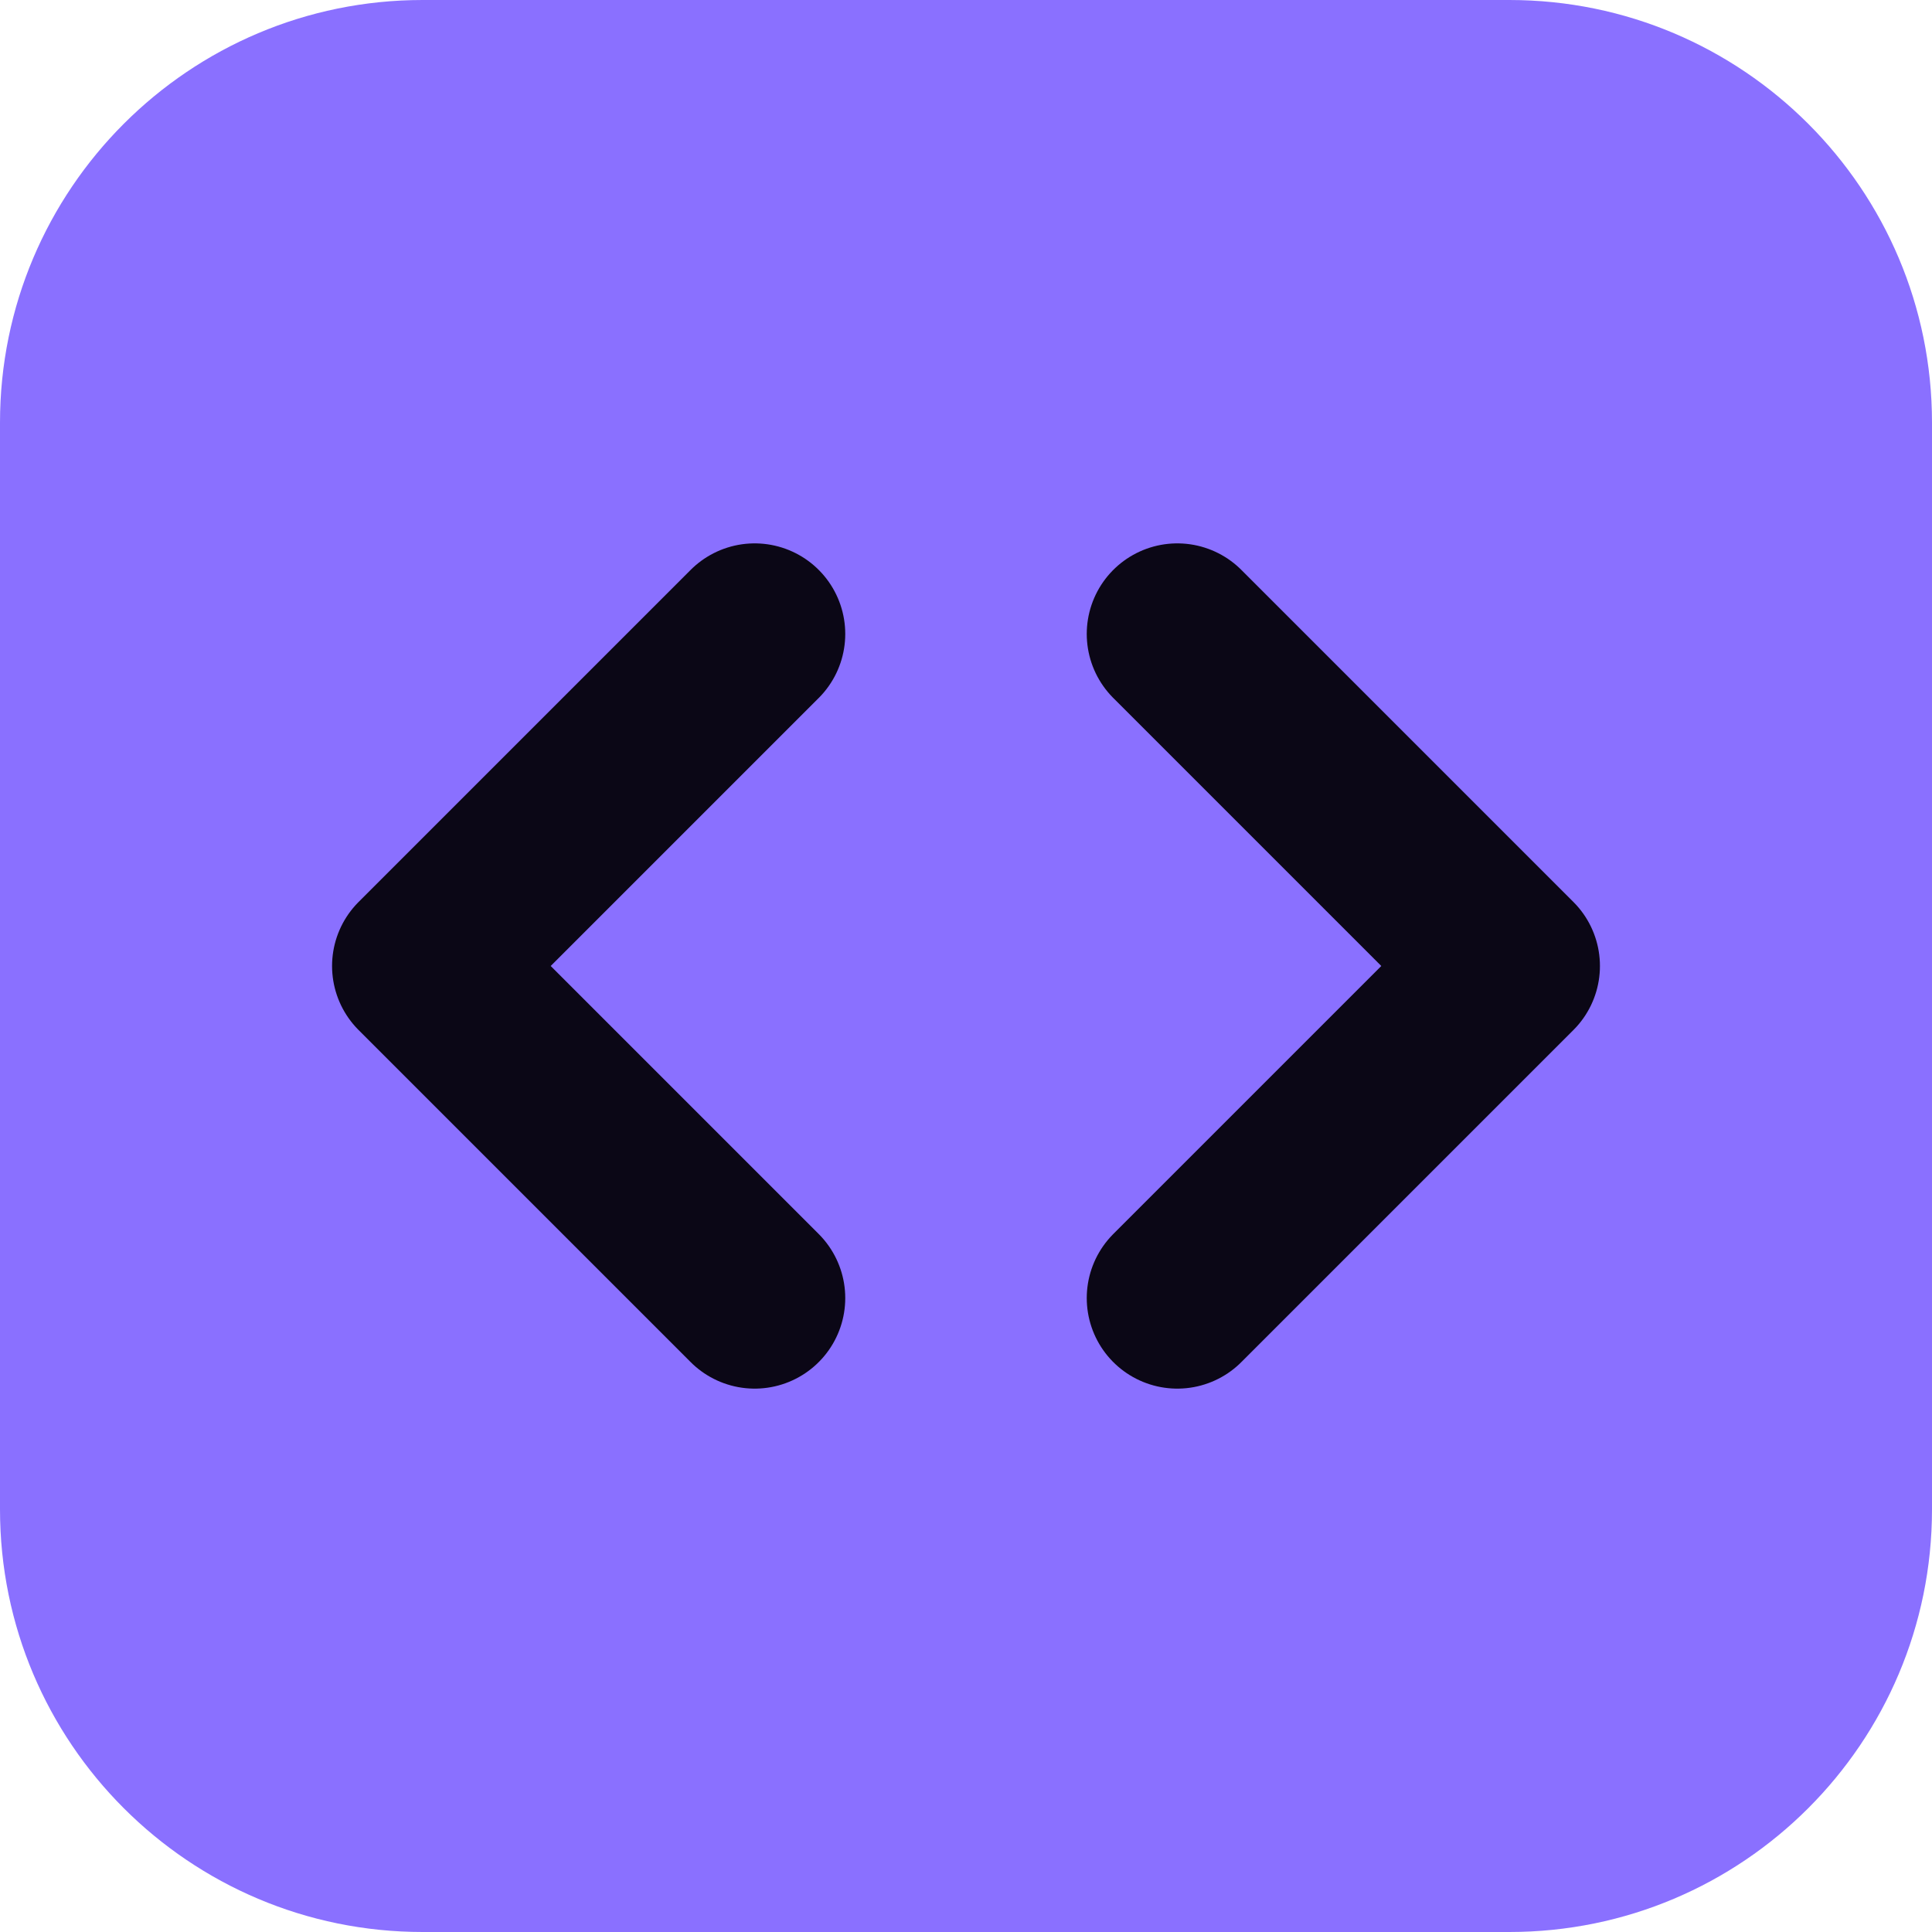
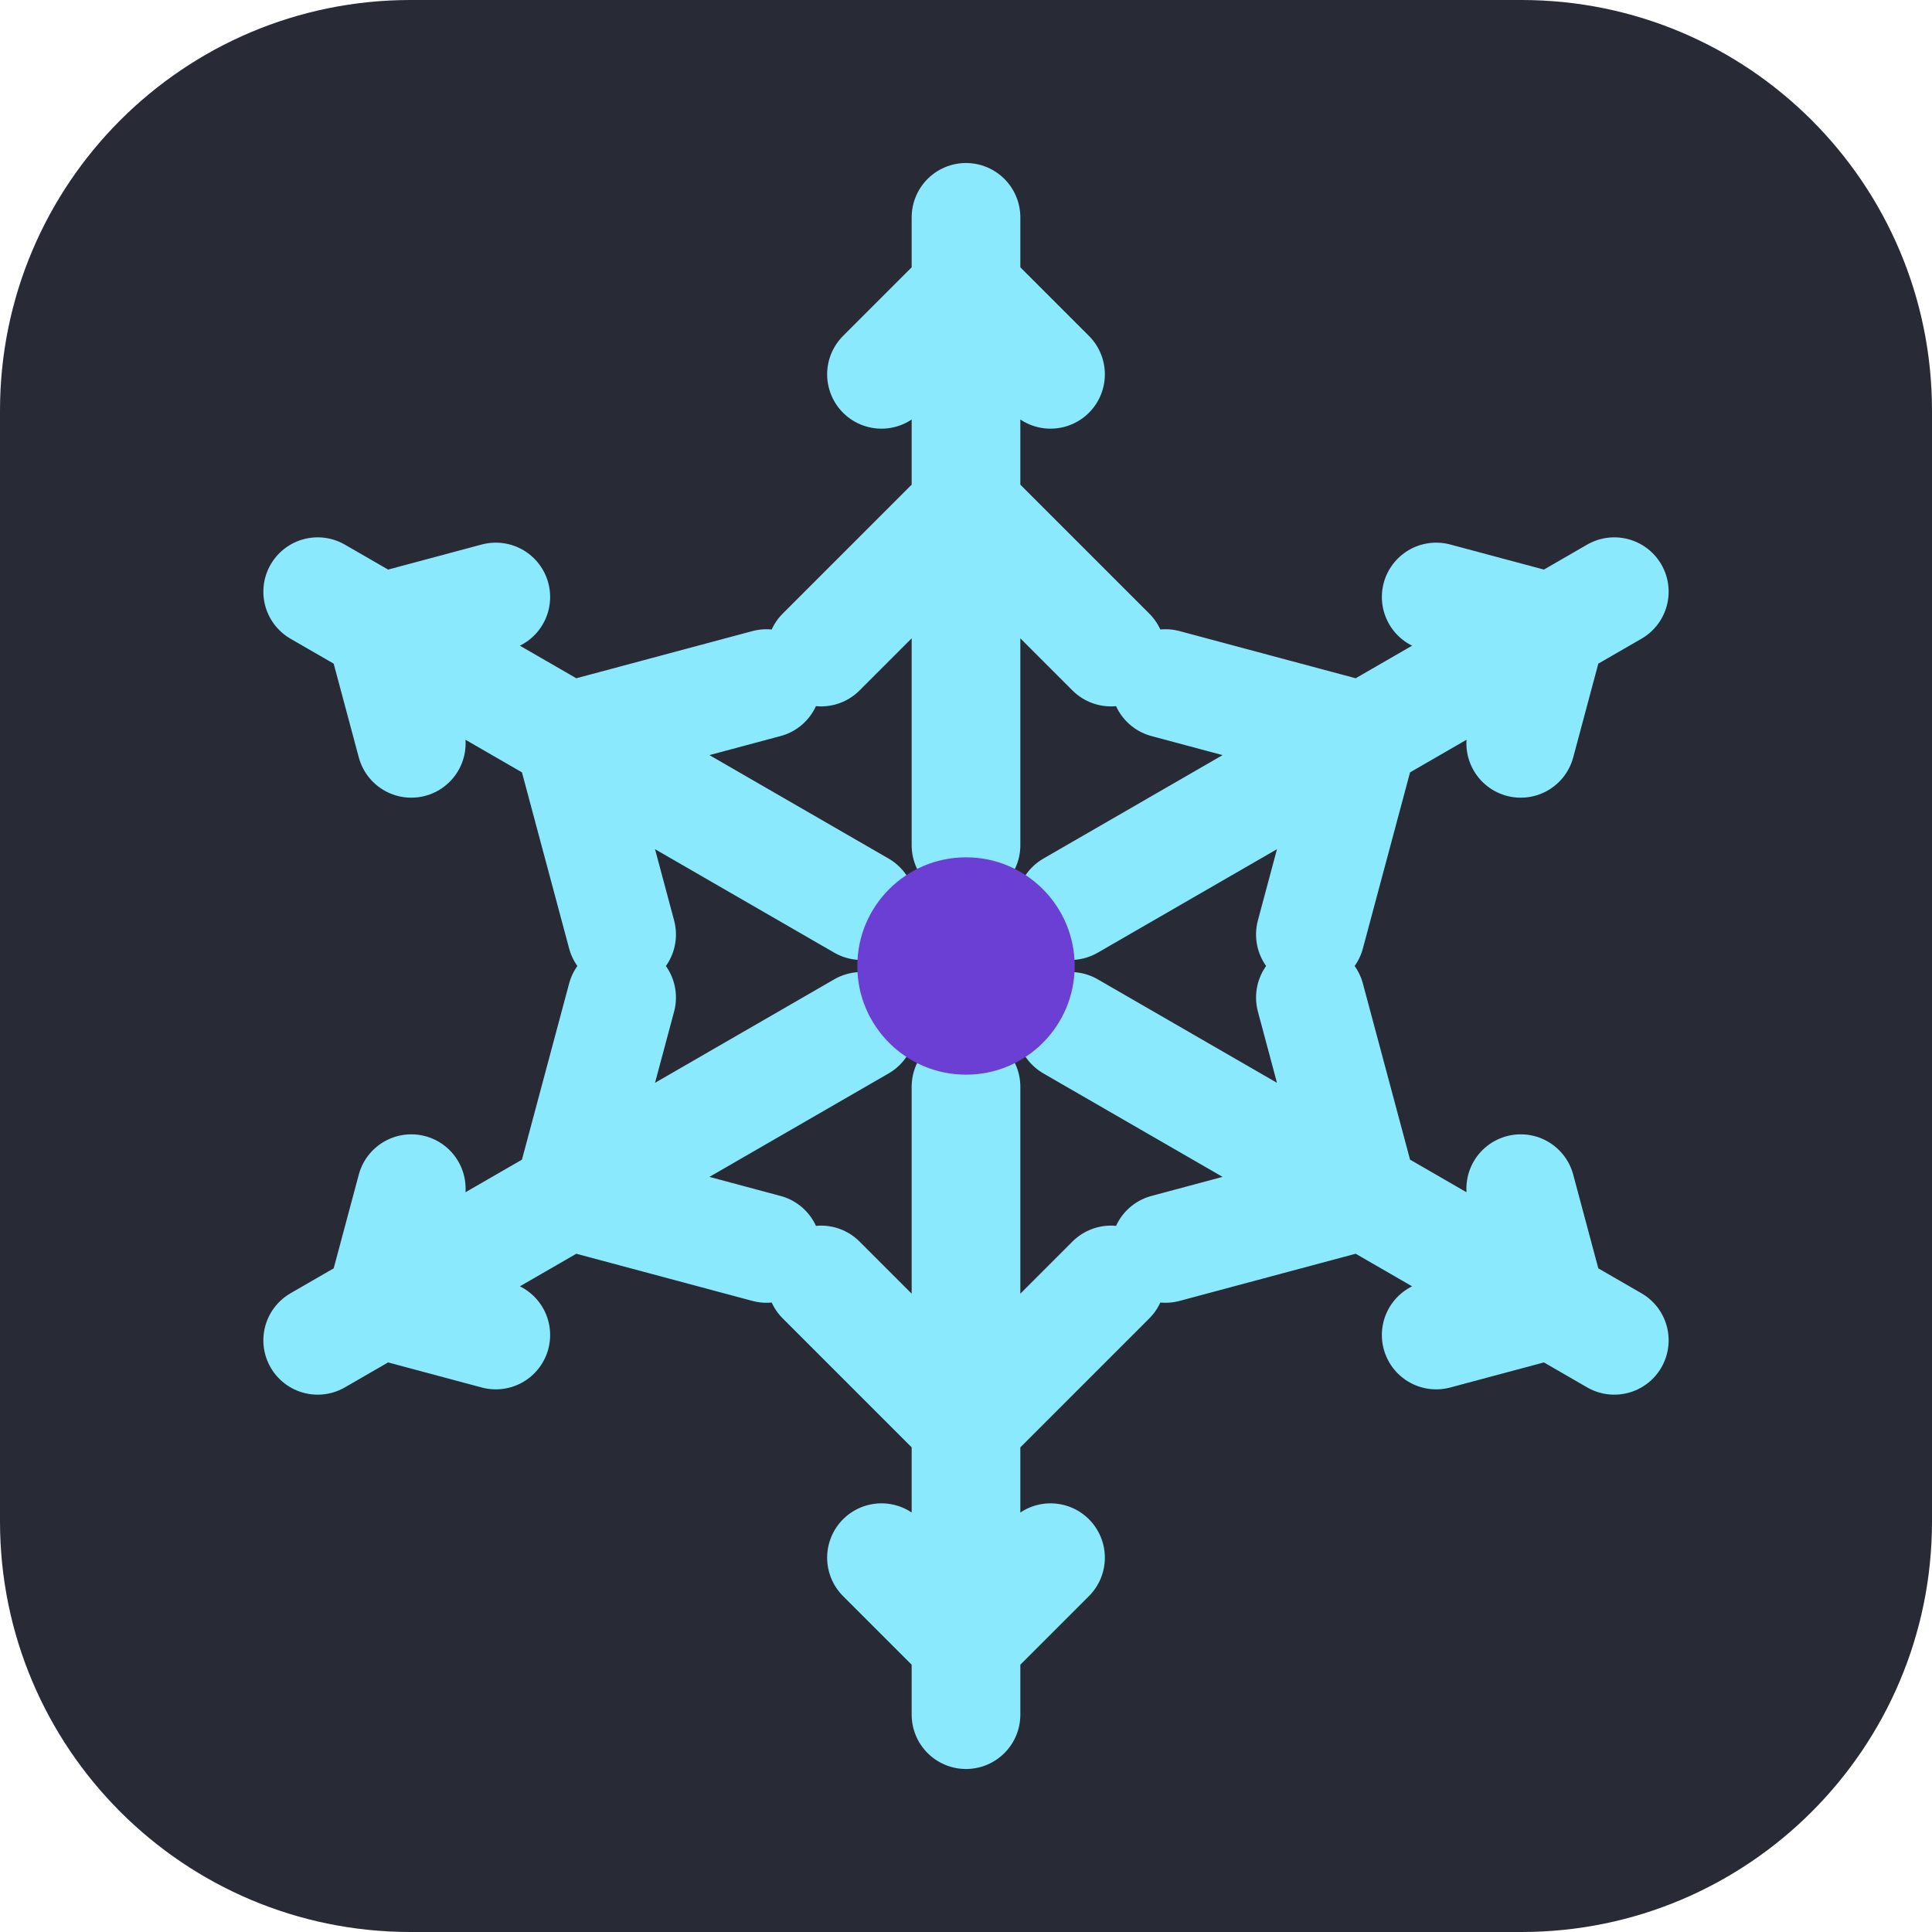
- <svg xmlns="http://www.w3.org/2000/svg" viewBox="0 0 32 32">
-   <rect width="32" height="32" rx="7" fill="#8a70ff" />
-   <path d="M12.5 10.5 7 16l5.5 5.5M19.5 10.5 25 16l-5.5 5.5" fill="none" stroke="#0b0716" stroke-width="3" stroke-linecap="round" stroke-linejoin="round" />
+ <svg xmlns="http://www.w3.org/2000/svg" viewBox="-80 -80 160 160">
+   <rect x="-80" y="-80" width="160" height="160" rx="34" fill="#282a36" />
+   <path d="M0 -10L0 -62M-12 -26L0 -38L12 -26M-7 -49L0 -56L7 -49M8.66 -5L53.69 -31M16.52 -23.39L32.91 -19L28.52 -2.61M38.94 -30.56L48.5 -28L45.94 -18.44M8.66 5L53.69 31M28.52 2.61L32.91 19L16.52 23.39M45.94 18.44L48.5 28L38.94 30.56M0 10L0 62M12 26L0 38L-12 26M7 49L0 56L-7 49M-8.66 5L-53.69 31M-16.52 23.39L-32.91 19L-28.52 2.61M-38.94 30.56L-48.5 28L-45.94 18.44M-8.66 -5L-53.69 -31M-28.52 -2.61L-32.91 -19L-16.52 -23.39M-45.94 -18.44L-48.5 -28L-38.94 -30.56" fill="none" stroke="#8be9fd" stroke-width="9" stroke-linecap="round" stroke-linejoin="round" />
+   <circle r="9" fill="#6b3fd4" />
</svg>
